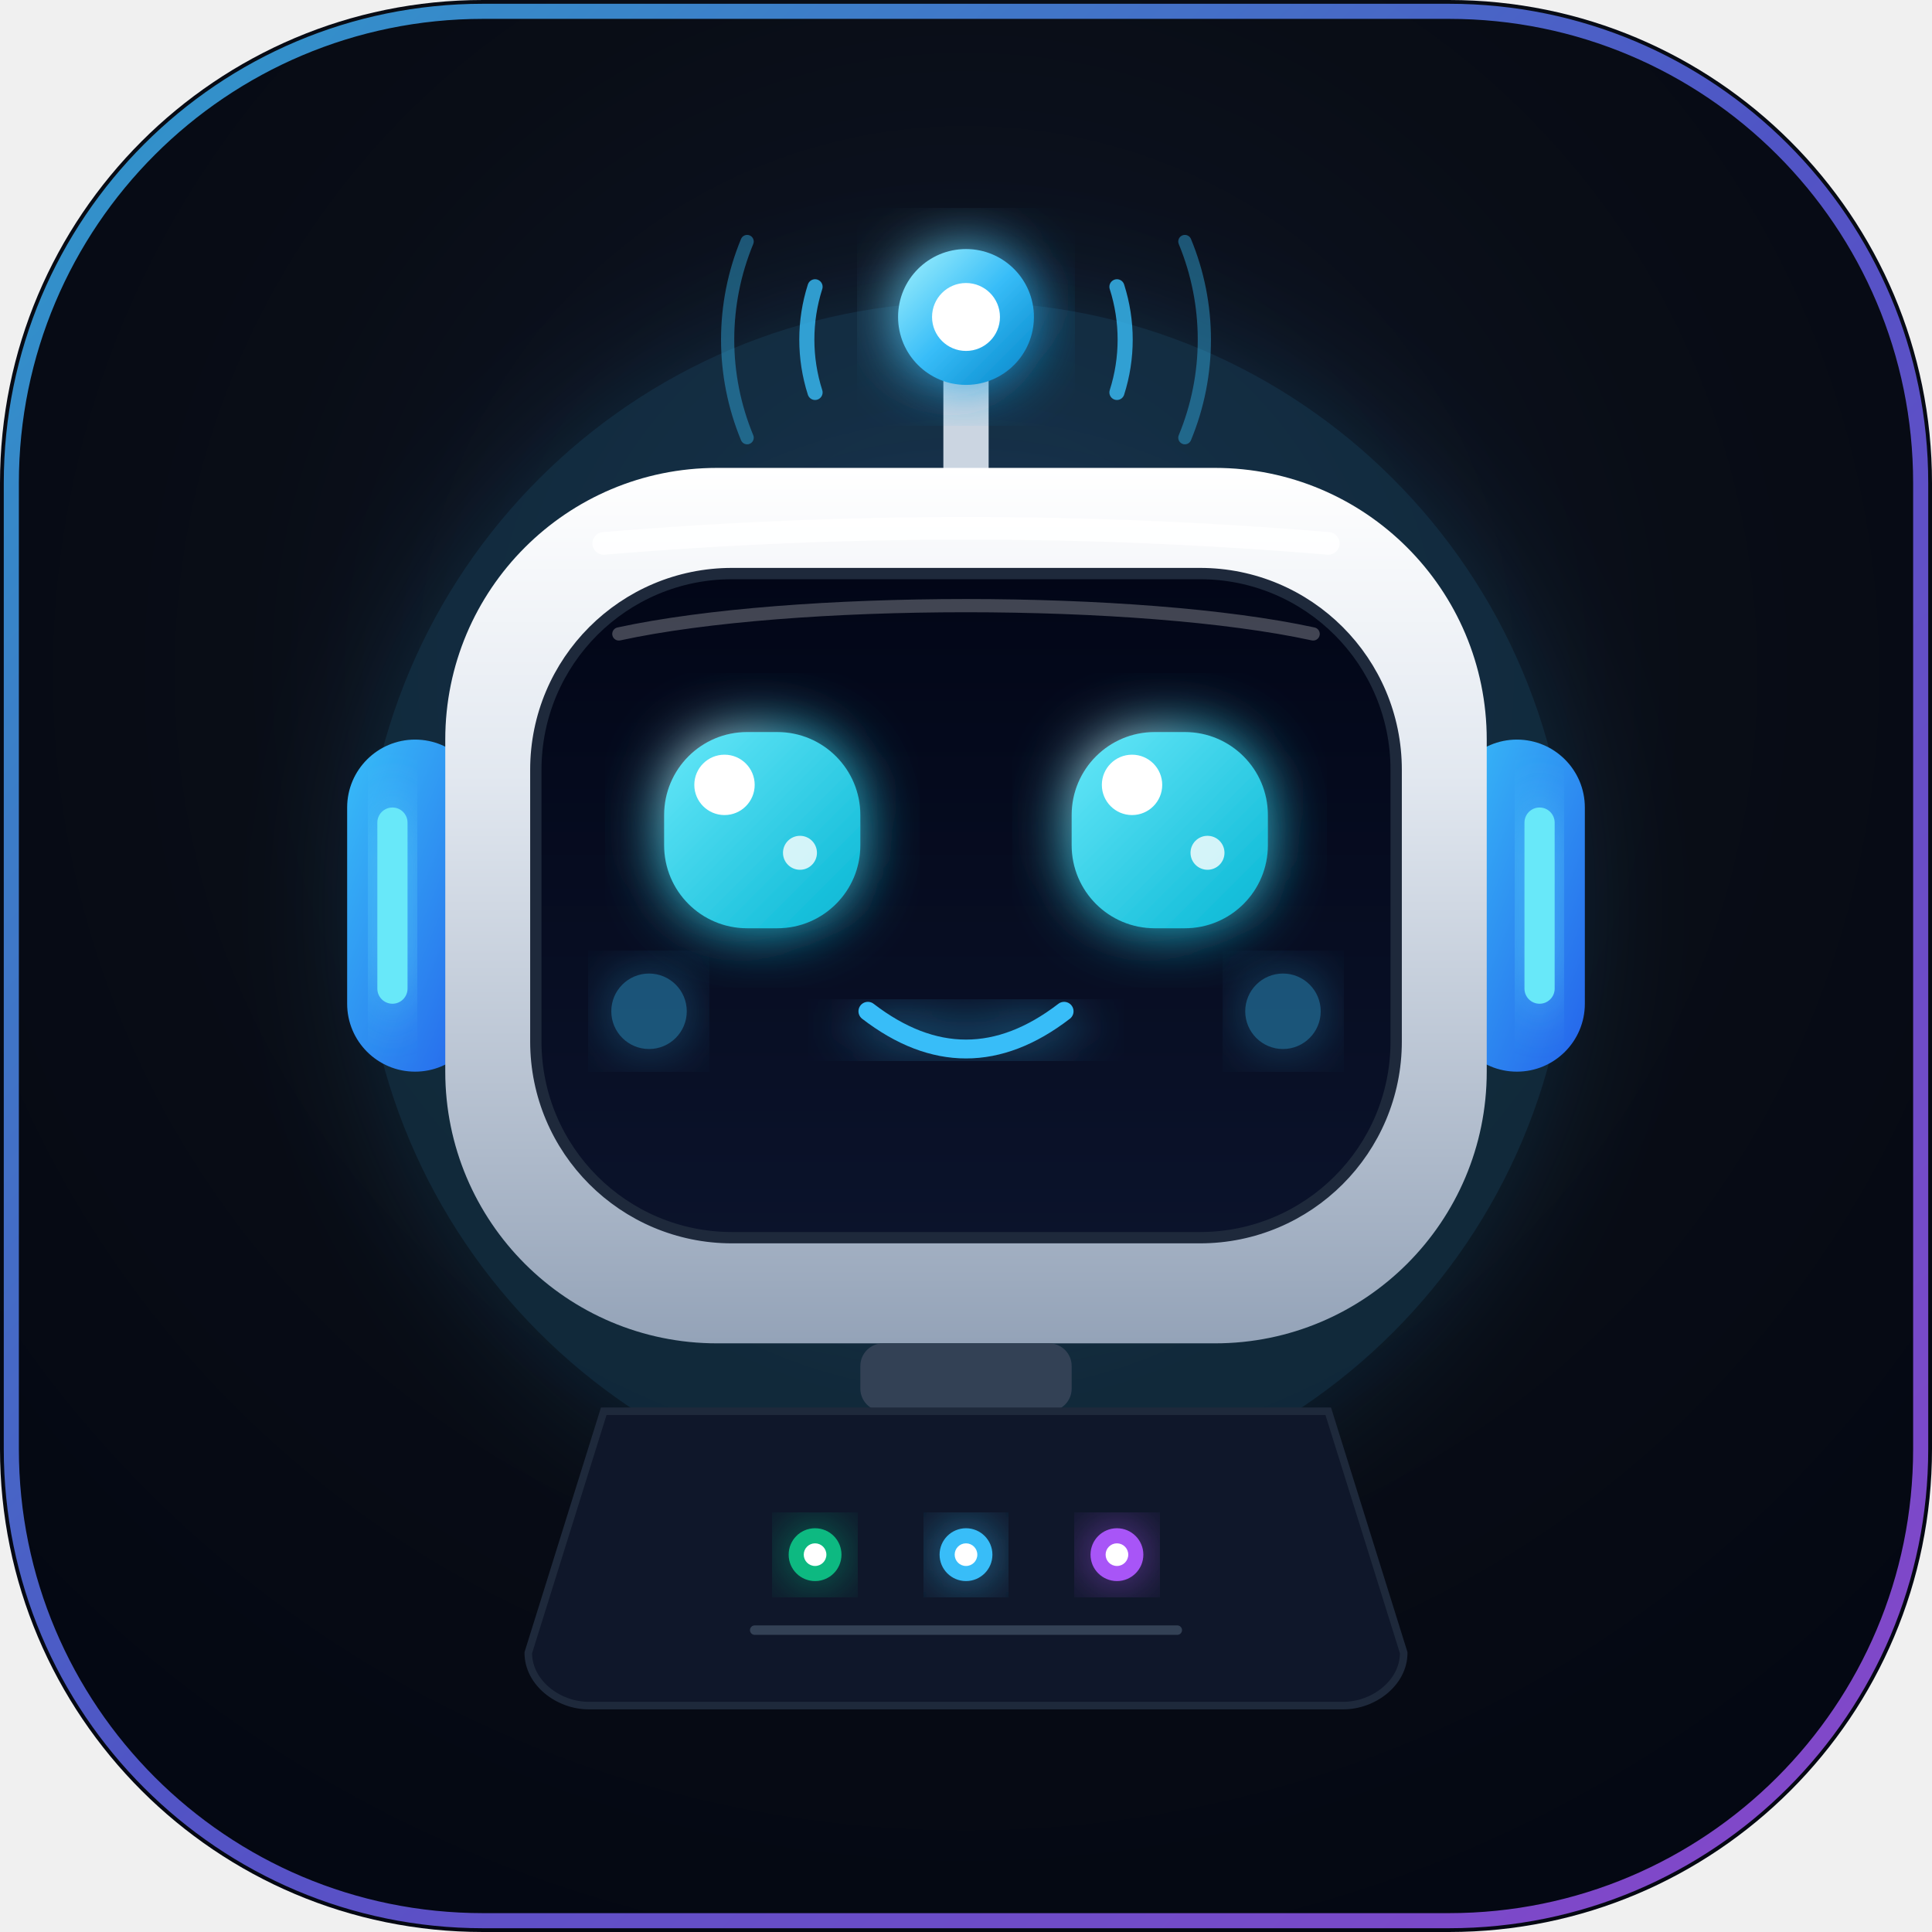
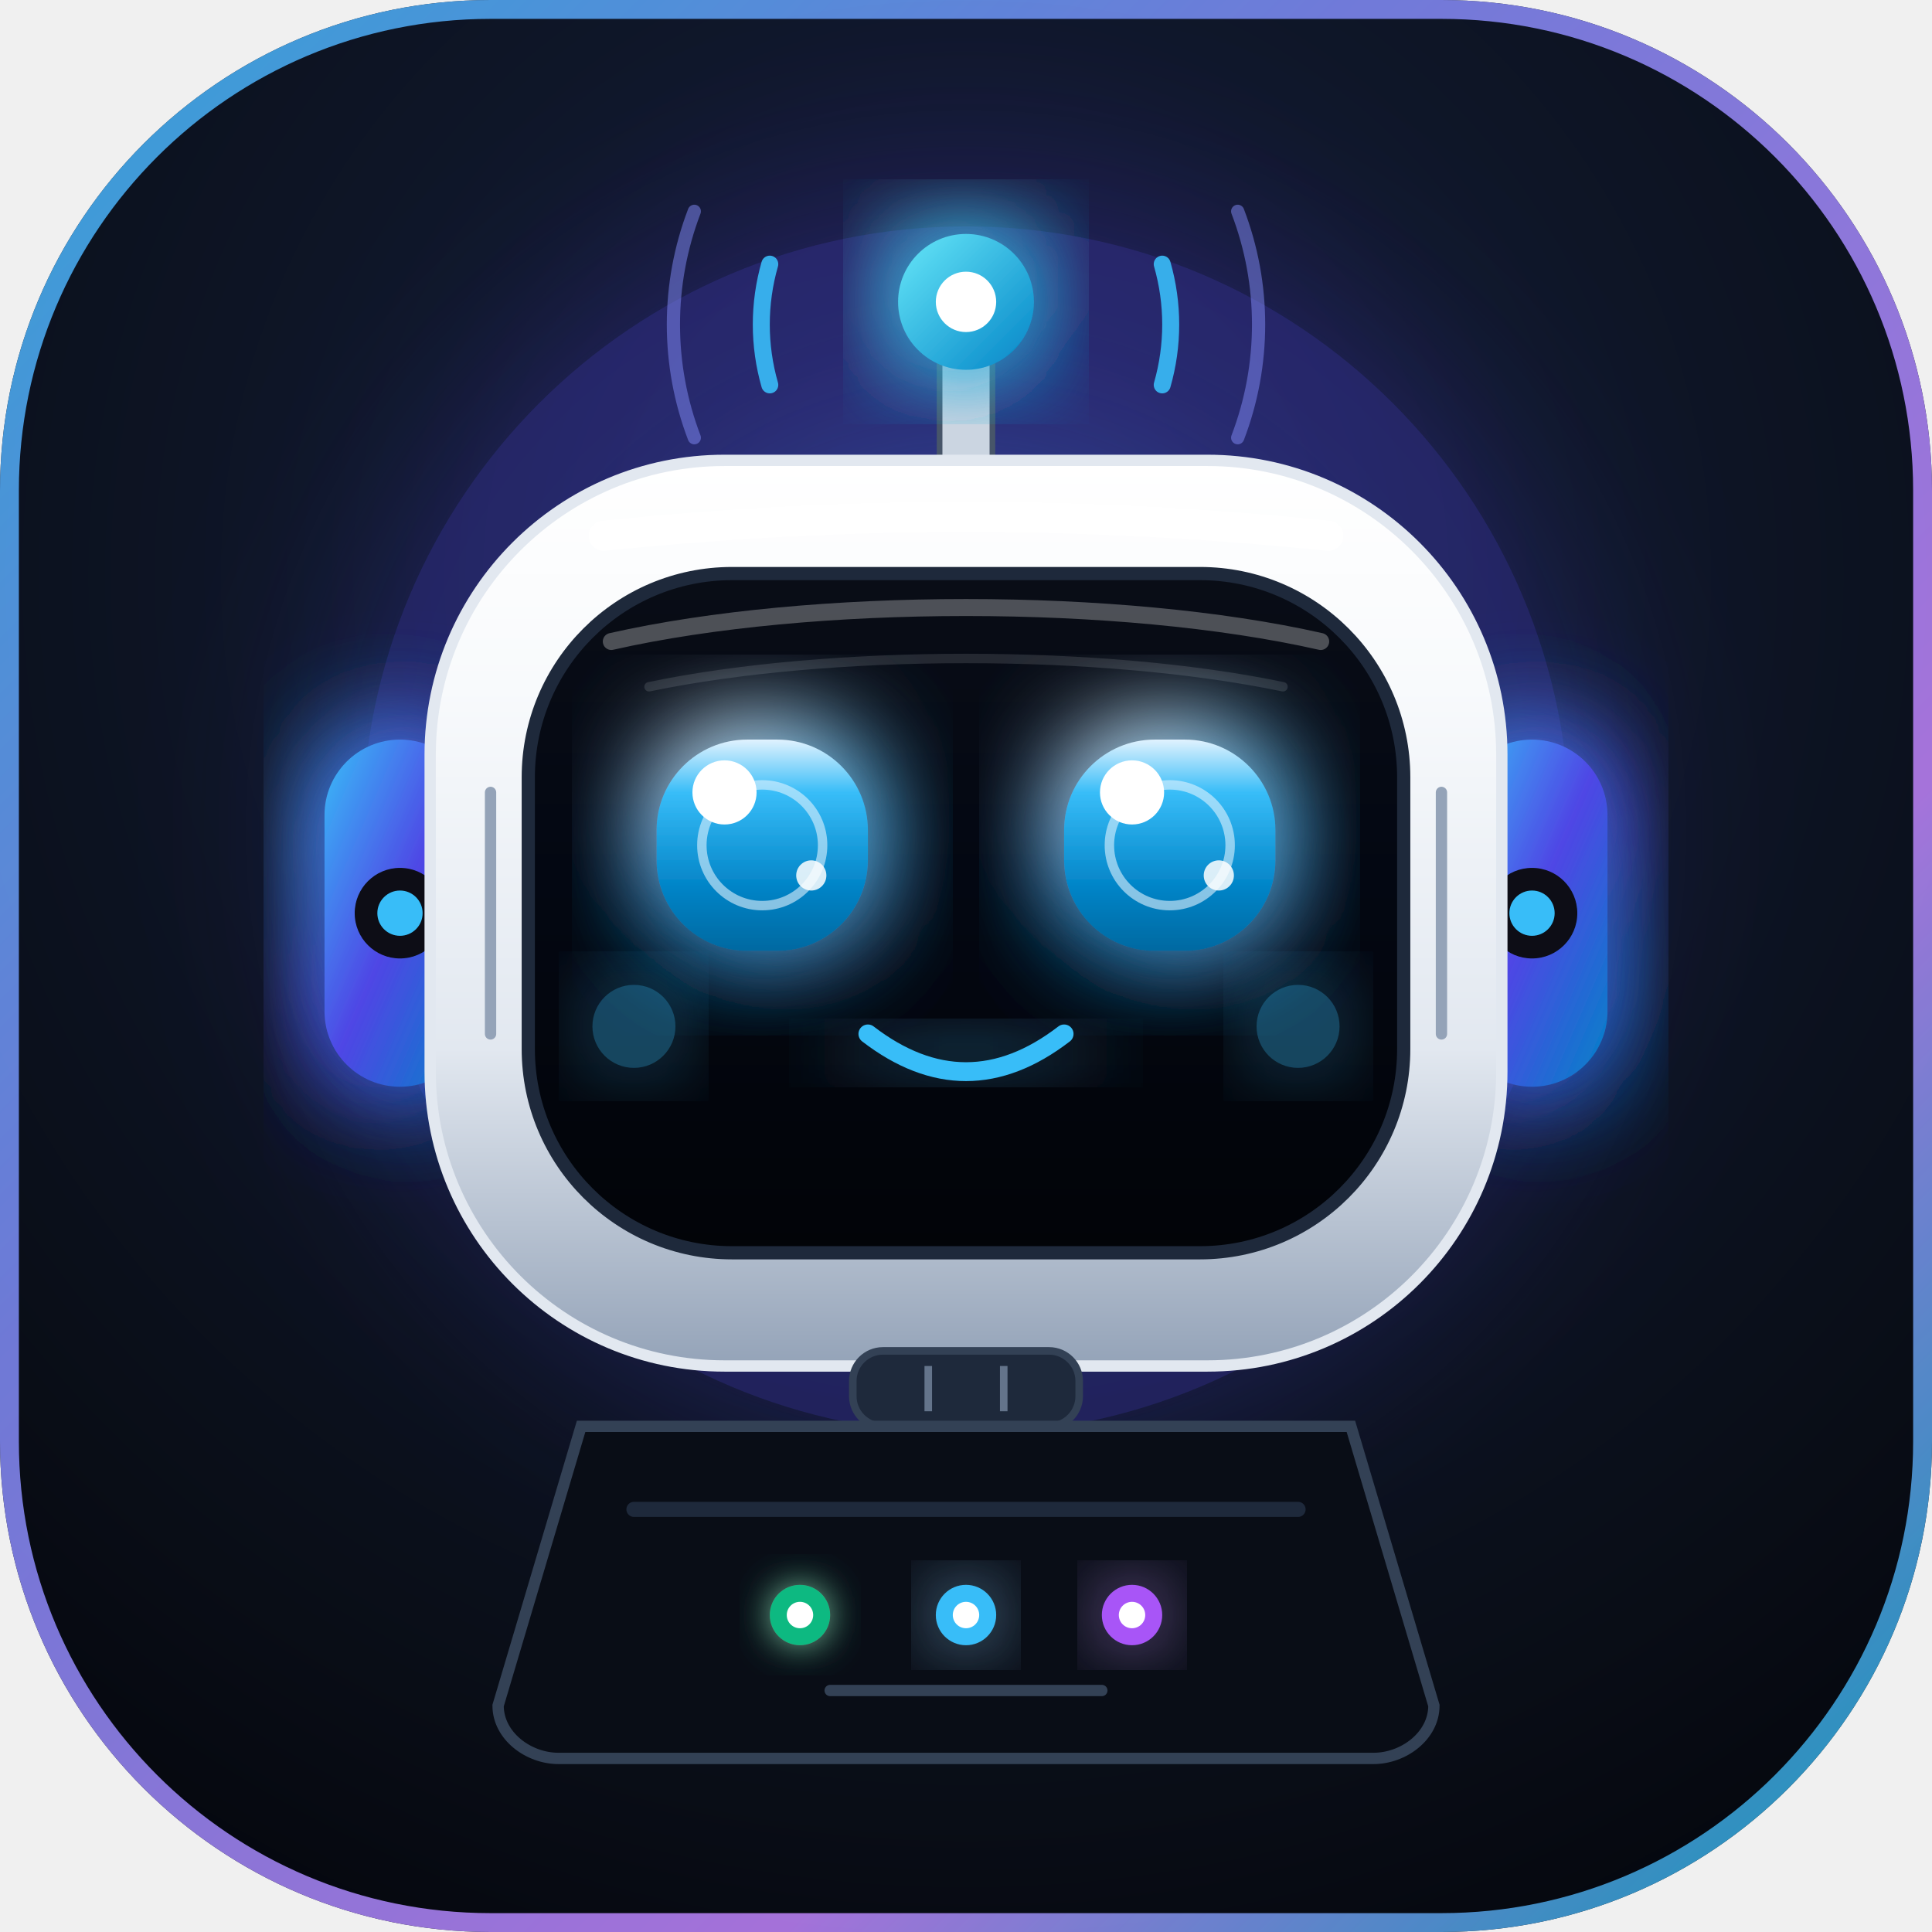
<svg xmlns="http://www.w3.org/2000/svg" viewBox="0 0 512 512" fill="none">
  <defs>
-     <radialGradient id="cardBg" cx="50%" cy="35%" r="75%">
-       <stop offset="0%" stop-color="#0f172a" />
-       <stop offset="50%" stop-color="#090d16" />
-       <stop offset="100%" stop-color="#030712" />
+     <radialGradient id="spaceCanvas" cx="50%" cy="30%" r="85%">
+       <stop offset="0%" stop-color="#1e1b4b" />
+       <stop offset="35%" stop-color="#0f172a" />
+       <stop offset="75%" stop-color="#090d16" />
+       <stop offset="100%" stop-color="#02040a" />
    </radialGradient>
-     <linearGradient id="rimGlow" x1="0%" y1="0%" x2="100%" y2="100%">
+     <linearGradient id="haloBorder" x1="0%" y1="0%" x2="100%" y2="100%">
      <stop offset="0%" stop-color="#38bdf8" />
-       <stop offset="50%" stop-color="#6366f1" />
-       <stop offset="100%" stop-color="#a855f7" />
+       <stop offset="35%" stop-color="#818cf8" />
+       <stop offset="70%" stop-color="#c084fc" />
+       <stop offset="100%" stop-color="#06b6d4" />
    </linearGradient>
-     <linearGradient id="botChassis" x1="0%" y1="0%" x2="0%" y2="100%">
+     <linearGradient id="pearlChassis" x1="0%" y1="0%" x2="0%" y2="100%">
      <stop offset="0%" stop-color="#ffffff" />
-       <stop offset="35%" stop-color="#e2e8f0" />
+       <stop offset="25%" stop-color="#f8fafc" />
+       <stop offset="65%" stop-color="#e2e8f0" />
      <stop offset="100%" stop-color="#94a3b8" />
    </linearGradient>
-     <linearGradient id="visorOled" x1="0%" y1="0%" x2="0%" y2="100%">
-       <stop offset="0%" stop-color="#020617" />
-       <stop offset="100%" stop-color="#0b132b" />
+     <linearGradient id="mirrorGlass" x1="0%" y1="0%" x2="0%" y2="100%">
+       <stop offset="0%" stop-color="#090d16" />
+       <stop offset="45%" stop-color="#030712" />
+       <stop offset="100%" stop-color="#020408" />
    </linearGradient>
-     <linearGradient id="cyanGlowEye" x1="0%" y1="0%" x2="100%" y2="100%">
+     <linearGradient id="electricEye" x1="0%" y1="0%" x2="0%" y2="100%">
+       <stop offset="0%" stop-color="#e0f2fe" />
+       <stop offset="25%" stop-color="#38bdf8" />
+       <stop offset="70%" stop-color="#0284c7" />
+       <stop offset="100%" stop-color="#0369a1" />
+     </linearGradient>
+     <linearGradient id="cyanSpark" x1="0%" y1="0%" x2="100%" y2="100%">
      <stop offset="0%" stop-color="#67e8f9" />
-       <stop offset="100%" stop-color="#06b6d4" />
-     </linearGradient>
-     <linearGradient id="earPod" x1="0%" y1="0%" x2="100%" y2="100%">
-       <stop offset="0%" stop-color="#38bdf8" />
-       <stop offset="100%" stop-color="#2563eb" />
-     </linearGradient>
-     <linearGradient id="orbGlow" x1="0%" y1="0%" x2="100%" y2="100%">
-       <stop offset="0%" stop-color="#a5f3fc" />
-       <stop offset="50%" stop-color="#38bdf8" />
      <stop offset="100%" stop-color="#0284c7" />
    </linearGradient>
-     <filter id="neonBlur" x="-30%" y="-30%" width="160%" height="160%">
-       <feGaussianBlur stdDeviation="8" result="blur" />
-       <feComposite in="SourceGraphic" in2="blur" operator="over" />
+     <linearGradient id="headphoneRim" x1="0%" y1="0%" x2="100%" y2="100%">
+       <stop offset="0%" stop-color="#38bdf8" />
+       <stop offset="50%" stop-color="#4f46e5" />
+       <stop offset="100%" stop-color="#0284c7" />
+     </linearGradient>
+     <filter id="hyperGlow" x="-40%" y="-40%" width="180%" height="180%">
+       <feGaussianBlur stdDeviation="14" result="blur1" />
+       <feGaussianBlur stdDeviation="6" result="blur2" />
+       <feMerge>
+         <feMergeNode in="blur1" />
+         <feMergeNode in="blur2" />
+         <feMergeNode in="SourceGraphic" />
+       </feMerge>
    </filter>
-     <filter id="softHalo" x="-40%" y="-40%" width="180%" height="180%">
-       <feGaussianBlur stdDeviation="16" result="blur" />
+     <filter id="ambientLight" x="-50%" y="-50%" width="200%" height="200%">
+       <feGaussianBlur stdDeviation="28" result="softBlur" />
+       <feComposite in="SourceGraphic" in2="softBlur" operator="over" />
+     </filter>
+     <filter id="greenLiveGlow" x="-50%" y="-50%" width="200%" height="200%">
+       <feGaussianBlur stdDeviation="5" result="blur" />
      <feComposite in="SourceGraphic" in2="blur" operator="over" />
    </filter>
  </defs>
-   <rect width="512" height="512" rx="128" fill="url(#cardBg)" />
-   <rect x="3" y="3" width="506" height="506" rx="125" fill="none" stroke="url(#rimGlow)" stroke-width="4" opacity="0.8" />
-   <circle cx="256" cy="240" r="160" fill="#38bdf8" opacity="0.16" filter="url(#softHalo)" />
-   <circle cx="256" cy="240" r="100" fill="#6366f1" opacity="0.2" filter="url(#softHalo)" />
-   <path d="M 216 76 A 46 46 0 0 0 216 104" stroke="#38bdf8" stroke-width="4" stroke-linecap="round" fill="none" opacity="0.8" />
-   <path d="M 296 76 A 46 46 0 0 1 296 104" stroke="#38bdf8" stroke-width="4" stroke-linecap="round" fill="none" opacity="0.8" />
-   <path d="M 198 64 A 68 68 0 0 0 198 116" stroke="#38bdf8" stroke-width="3.5" stroke-linecap="round" fill="none" opacity="0.4" />
-   <path d="M 314 64 A 68 68 0 0 1 314 116" stroke="#38bdf8" stroke-width="3.5" stroke-linecap="round" fill="none" opacity="0.4" />
-   <rect x="250" y="88" width="12" height="42" rx="6" fill="#cbd5e1" />
-   <circle cx="256" cy="84" r="18" fill="url(#orbGlow)" filter="url(#neonBlur)" />
-   <circle cx="256" cy="84" r="9" fill="#ffffff" />
-   <rect x="92" y="196" width="36" height="88" rx="18" fill="url(#earPod)" />
-   <rect x="100" y="214" width="8" height="52" rx="4" fill="#67e8f9" filter="url(#neonBlur)" />
-   <rect x="384" y="196" width="36" height="88" rx="18" fill="url(#earPod)" />
-   <rect x="404" y="214" width="8" height="52" rx="4" fill="#67e8f9" filter="url(#neonBlur)" />
-   <rect x="118" y="124" width="276" height="232" rx="72" fill="url(#botChassis)" />
-   <path d="M 160 144 Q 256 136 352 144" stroke="#ffffff" stroke-width="6" stroke-linecap="round" opacity="0.9" />
-   <rect x="142" y="152" width="228" height="176" rx="52" fill="url(#visorOled)" stroke="#1e293b" stroke-width="3" />
-   <path d="M 164 168 C 210 158 302 158 348 168" stroke="rgba(255,255,255,0.25)" stroke-width="3.5" stroke-linecap="round" fill="none" />
-   <g filter="url(#neonBlur)">
-     <rect x="176" y="194" width="52" height="52" rx="22" fill="url(#cyanGlowEye)" />
-     <circle cx="192" cy="208" r="8" fill="#ffffff" />
-     <circle cx="212" cy="226" r="4.5" fill="#ffffff" opacity="0.8" />
+   <rect width="512" height="512" rx="130" fill="url(#spaceCanvas)" />
+   <rect x="2.5" y="2.5" width="507" height="507" rx="127.5" fill="none" stroke="url(#haloBorder)" stroke-width="5" opacity="0.85" />
+   <circle cx="256" cy="220" r="160" fill="#4f46e5" opacity="0.3" filter="url(#ambientLight)" />
+   <circle cx="256" cy="220" r="95" fill="#38bdf8" opacity="0.25" filter="url(#ambientLight)" />
+   <path d="M 204 70 A 58 58 0 0 0 204 102" stroke="#38bdf8" stroke-width="4.5" stroke-linecap="round" fill="none" opacity="0.9" />
+   <path d="M 308 70 A 58 58 0 0 1 308 102" stroke="#38bdf8" stroke-width="4.5" stroke-linecap="round" fill="none" opacity="0.9" />
+   <path d="M 184 56 A 84 84 0 0 0 184 116" stroke="#818cf8" stroke-width="3.5" stroke-linecap="round" fill="none" opacity="0.5" />
+   <path d="M 328 56 A 84 84 0 0 1 328 116" stroke="#818cf8" stroke-width="3.5" stroke-linecap="round" fill="none" opacity="0.5" />
+   <rect x="249" y="86" width="14" height="42" rx="7" fill="#cbd5e1" stroke="#475569" stroke-width="1.5" />
+   <circle cx="256" cy="80" r="18" fill="url(#cyanSpark)" filter="url(#hyperGlow)" />
+   <circle cx="256" cy="80" r="8" fill="#ffffff" />
+   <g filter="url(#hyperGlow)">
+     <rect x="86" y="196" width="40" height="92" rx="20" fill="url(#headphoneRim)" />
+     <circle cx="106" cy="242" r="12" fill="#090d16" />
+     <circle cx="106" cy="242" r="6" fill="#38bdf8" />
  </g>
-   <g filter="url(#neonBlur)">
-     <rect x="284" y="194" width="52" height="52" rx="22" fill="url(#cyanGlowEye)" />
-     <circle cx="300" cy="208" r="8" fill="#ffffff" />
-     <circle cx="320" cy="226" r="4.5" fill="#ffffff" opacity="0.8" />
+   <g filter="url(#hyperGlow)">
+     <rect x="386" y="196" width="40" height="92" rx="20" fill="url(#headphoneRim)" />
+     <circle cx="406" cy="242" r="12" fill="#090d16" />
+     <circle cx="406" cy="242" r="6" fill="#38bdf8" />
  </g>
-   <circle cx="172" cy="268" r="10" fill="#38bdf8" opacity="0.4" filter="url(#neonBlur)" />
-   <circle cx="340" cy="268" r="10" fill="#38bdf8" opacity="0.4" filter="url(#neonBlur)" />
-   <path d="M 230 268 Q 256 288 282 268" stroke="#38bdf8" stroke-width="5" stroke-linecap="round" fill="none" filter="url(#neonBlur)" />
-   <rect x="228" y="356" width="56" height="18" rx="6" fill="#334155" />
-   <path d="M 160 374 L 352 374 L 372 438 C 372 446 364 452 356 452 L 156 452 C 148 452 140 446 140 438 Z" fill="#0f172a" stroke="#1e293b" stroke-width="2" />
-   <circle cx="216" cy="412" r="7" fill="#10b981" filter="url(#neonBlur)" />
-   <circle cx="216" cy="412" r="3" fill="#ffffff" />
-   <circle cx="256" cy="412" r="7" fill="#38bdf8" filter="url(#neonBlur)" />
-   <circle cx="256" cy="412" r="3" fill="#ffffff" />
-   <circle cx="296" cy="412" r="7" fill="#a855f7" filter="url(#neonBlur)" />
-   <circle cx="296" cy="412" r="3" fill="#ffffff" />
-   <line x1="200" y1="432" x2="312" y2="432" stroke="#334155" stroke-width="2.5" stroke-linecap="round" />
+   <rect x="114" y="122" width="284" height="240" rx="78" fill="url(#pearlChassis)" stroke="#e2e8f0" stroke-width="3" />
+   <path d="M 160 142 Q 256 132 352 142" stroke="#ffffff" stroke-width="8" stroke-linecap="round" opacity="0.95" />
+   <line x1="130" y1="210" x2="130" y2="274" stroke="#94a3b8" stroke-width="3" stroke-linecap="round" />
+   <line x1="382" y1="210" x2="382" y2="274" stroke="#94a3b8" stroke-width="3" stroke-linecap="round" />
+   <rect x="140" y="152" width="232" height="180" rx="54" fill="url(#mirrorGlass)" stroke="#1e293b" stroke-width="3.5" />
+   <path d="M 162 170 C 215 158 297 158 350 170" stroke="rgba(255, 255, 255, 0.28)" stroke-width="4.5" stroke-linecap="round" fill="none" />
+   <path d="M 172 182 C 220 172 292 172 340 182" stroke="rgba(255, 255, 255, 0.12)" stroke-width="2.5" stroke-linecap="round" fill="none" />
+   <g filter="url(#hyperGlow)">
+     <rect x="174" y="196" width="56" height="56" rx="24" fill="url(#electricEye)" />
+     <circle cx="202" cy="224" r="16" fill="none" stroke="#e0f2fe" stroke-width="2.5" opacity="0.6" />
+     <circle cx="192" cy="210" r="8.5" fill="#ffffff" />
+     <circle cx="215" cy="232" r="4" fill="#ffffff" opacity="0.85" />
+   </g>
+   <g filter="url(#hyperGlow)">
+     <rect x="282" y="196" width="56" height="56" rx="24" fill="url(#electricEye)" />
+     <circle cx="310" cy="224" r="16" fill="none" stroke="#e0f2fe" stroke-width="2.5" opacity="0.6" />
+     <circle cx="300" cy="210" r="8.5" fill="#ffffff" />
+     <circle cx="323" cy="232" r="4" fill="#ffffff" opacity="0.85" />
+   </g>
+   <circle cx="168" cy="272" r="11" fill="#38bdf8" opacity="0.35" filter="url(#hyperGlow)" />
+   <circle cx="344" cy="272" r="11" fill="#38bdf8" opacity="0.35" filter="url(#hyperGlow)" />
+   <path d="M 230 274 Q 256 294 282 274" stroke="#38bdf8" stroke-width="5" stroke-linecap="round" fill="none" filter="url(#hyperGlow)" />
+   <rect x="226" y="358" width="60" height="20" rx="8" fill="#1e293b" stroke="#334155" stroke-width="2" />
+   <line x1="246" y1="362" x2="246" y2="374" stroke="#64748b" stroke-width="2" />
+   <line x1="266" y1="362" x2="266" y2="374" stroke="#64748b" stroke-width="2" />
+   <path d="M 154 378 L 358 378 L 380 452 C 380 460 372 466 364 466 L 148 466 C 140 466 132 460 132 452 Z" fill="#090d16" stroke="#334155" stroke-width="3" />
+   <line x1="168" y1="400" x2="344" y2="400" stroke="#1e293b" stroke-width="4" stroke-linecap="round" />
+   <g filter="url(#greenLiveGlow)">
+     <circle cx="212" cy="428" r="8" fill="#10b981" />
+     <circle cx="212" cy="428" r="3.5" fill="#ffffff" />
+   </g>
+   <g filter="url(#hyperGlow)">
+     <circle cx="256" cy="428" r="8" fill="#38bdf8" />
+     <circle cx="256" cy="428" r="3.5" fill="#ffffff" />
+   </g>
+   <g filter="url(#hyperGlow)">
+     <circle cx="300" cy="428" r="8" fill="#a855f7" />
+     <circle cx="300" cy="428" r="3.5" fill="#ffffff" />
+   </g>
+   <line x1="220" y1="448" x2="292" y2="448" stroke="#334155" stroke-width="3" stroke-linecap="round" />
</svg>
